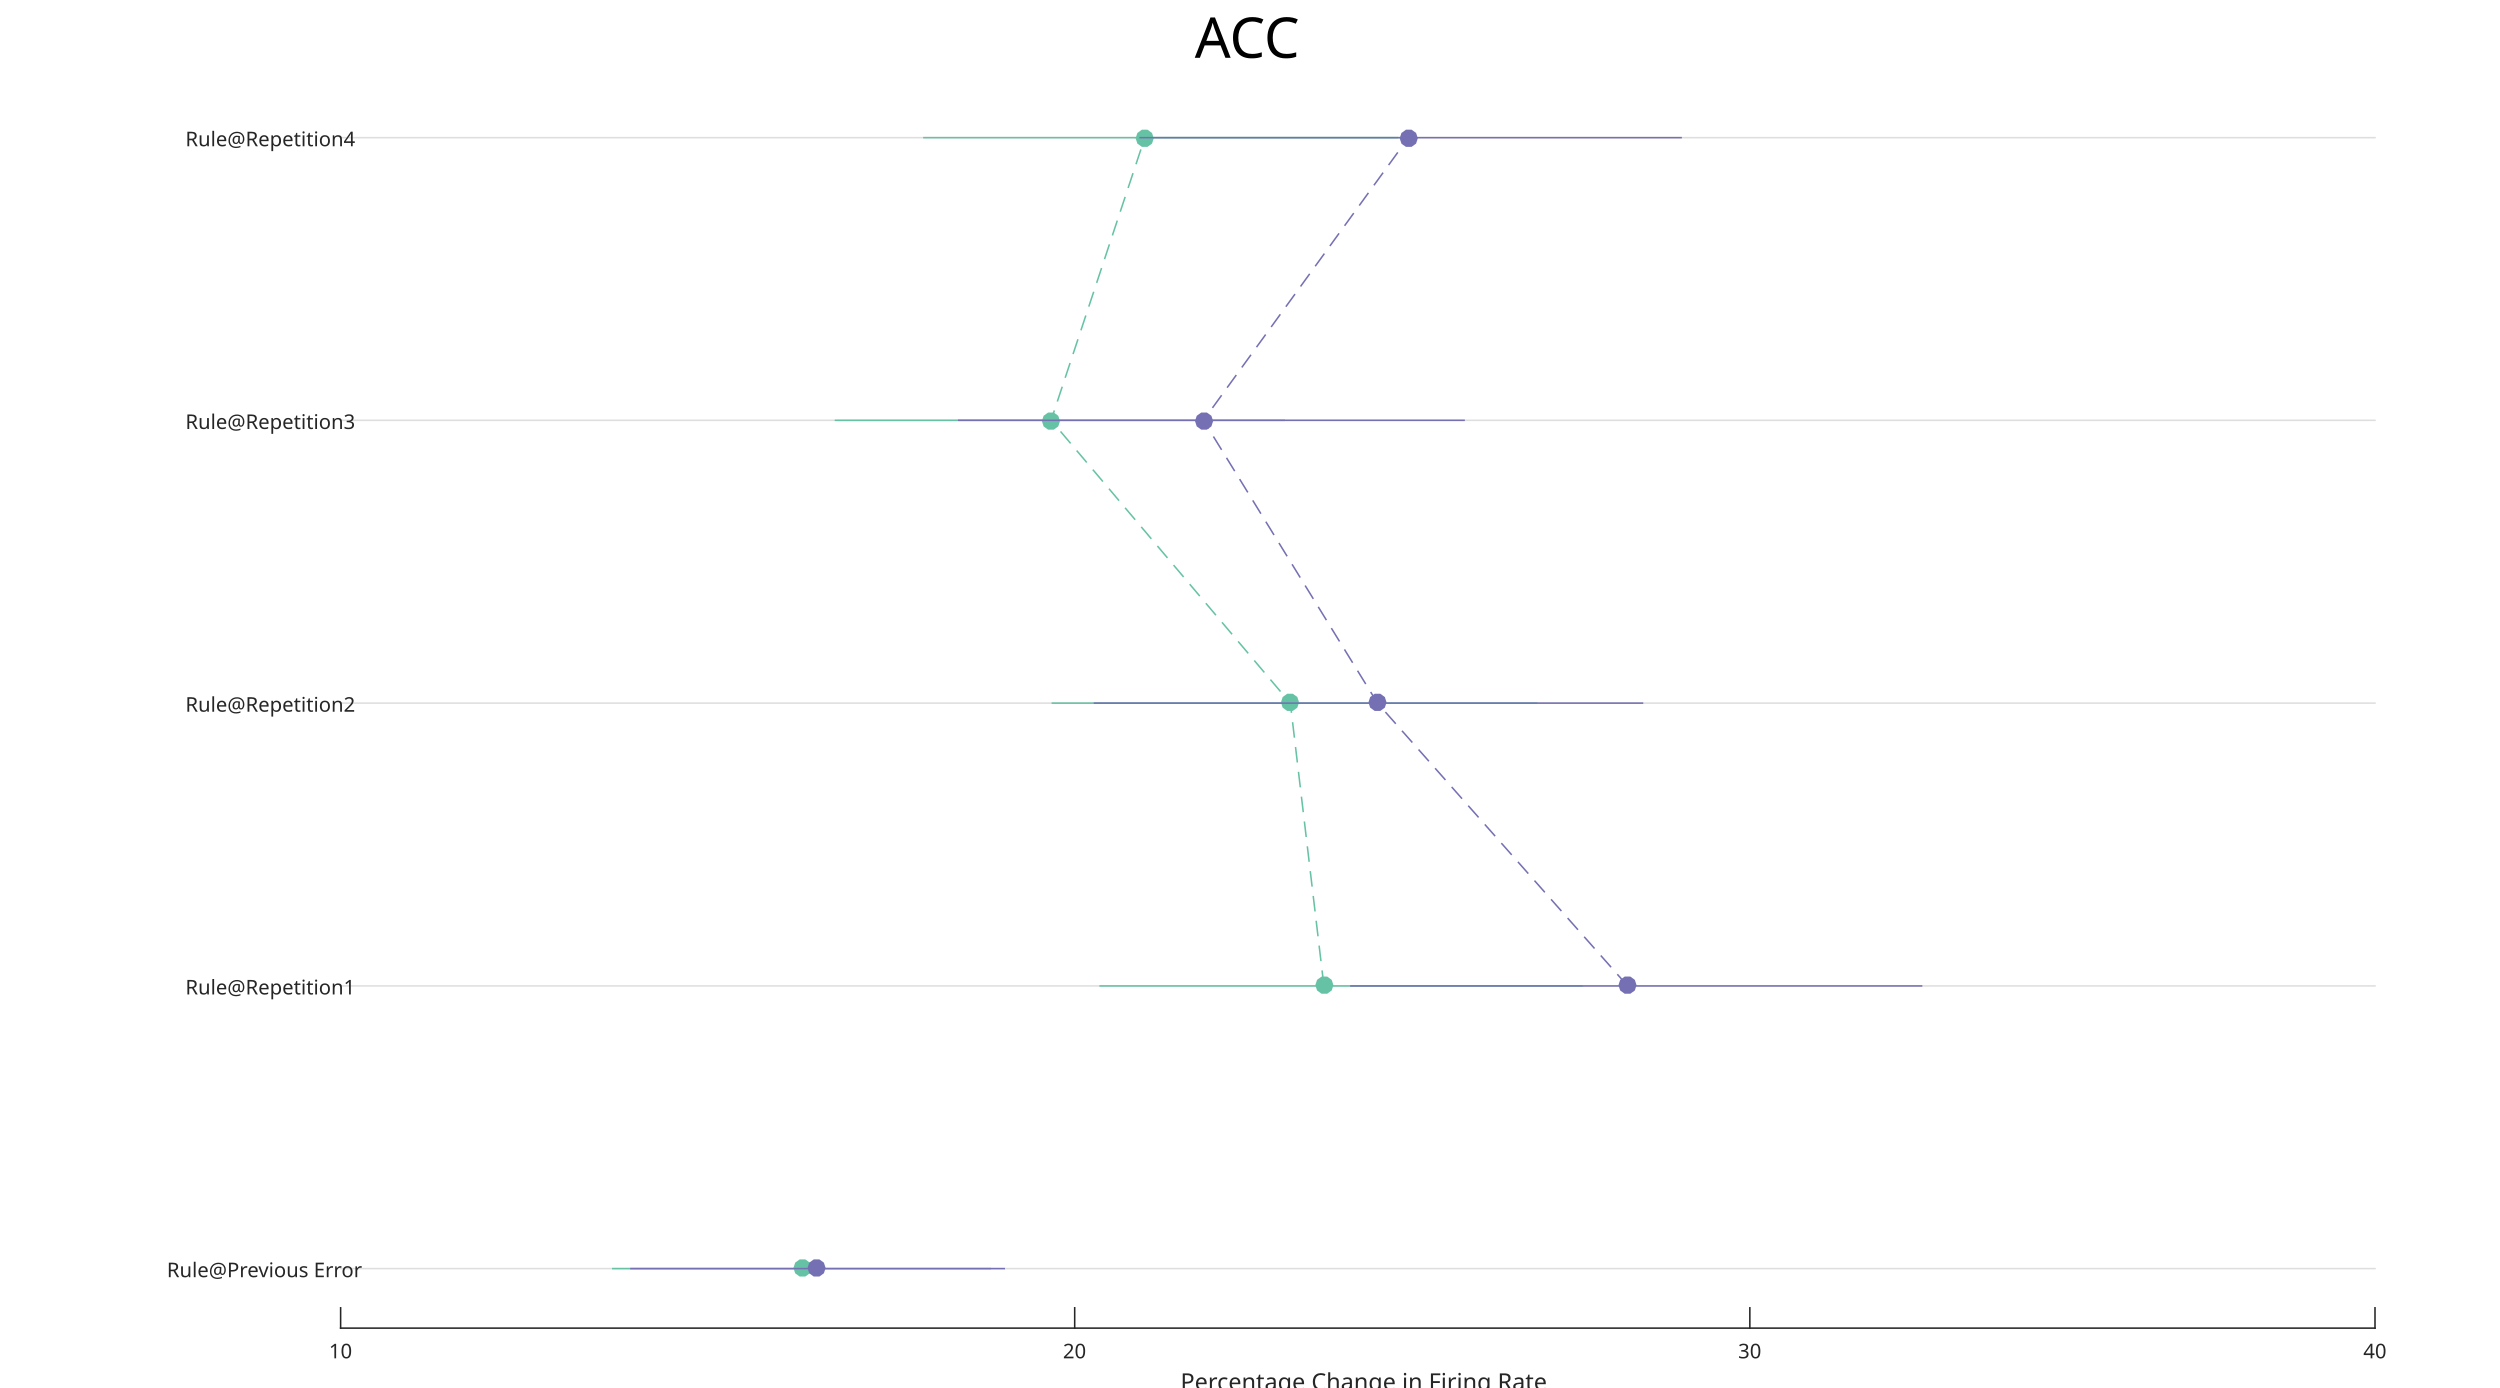
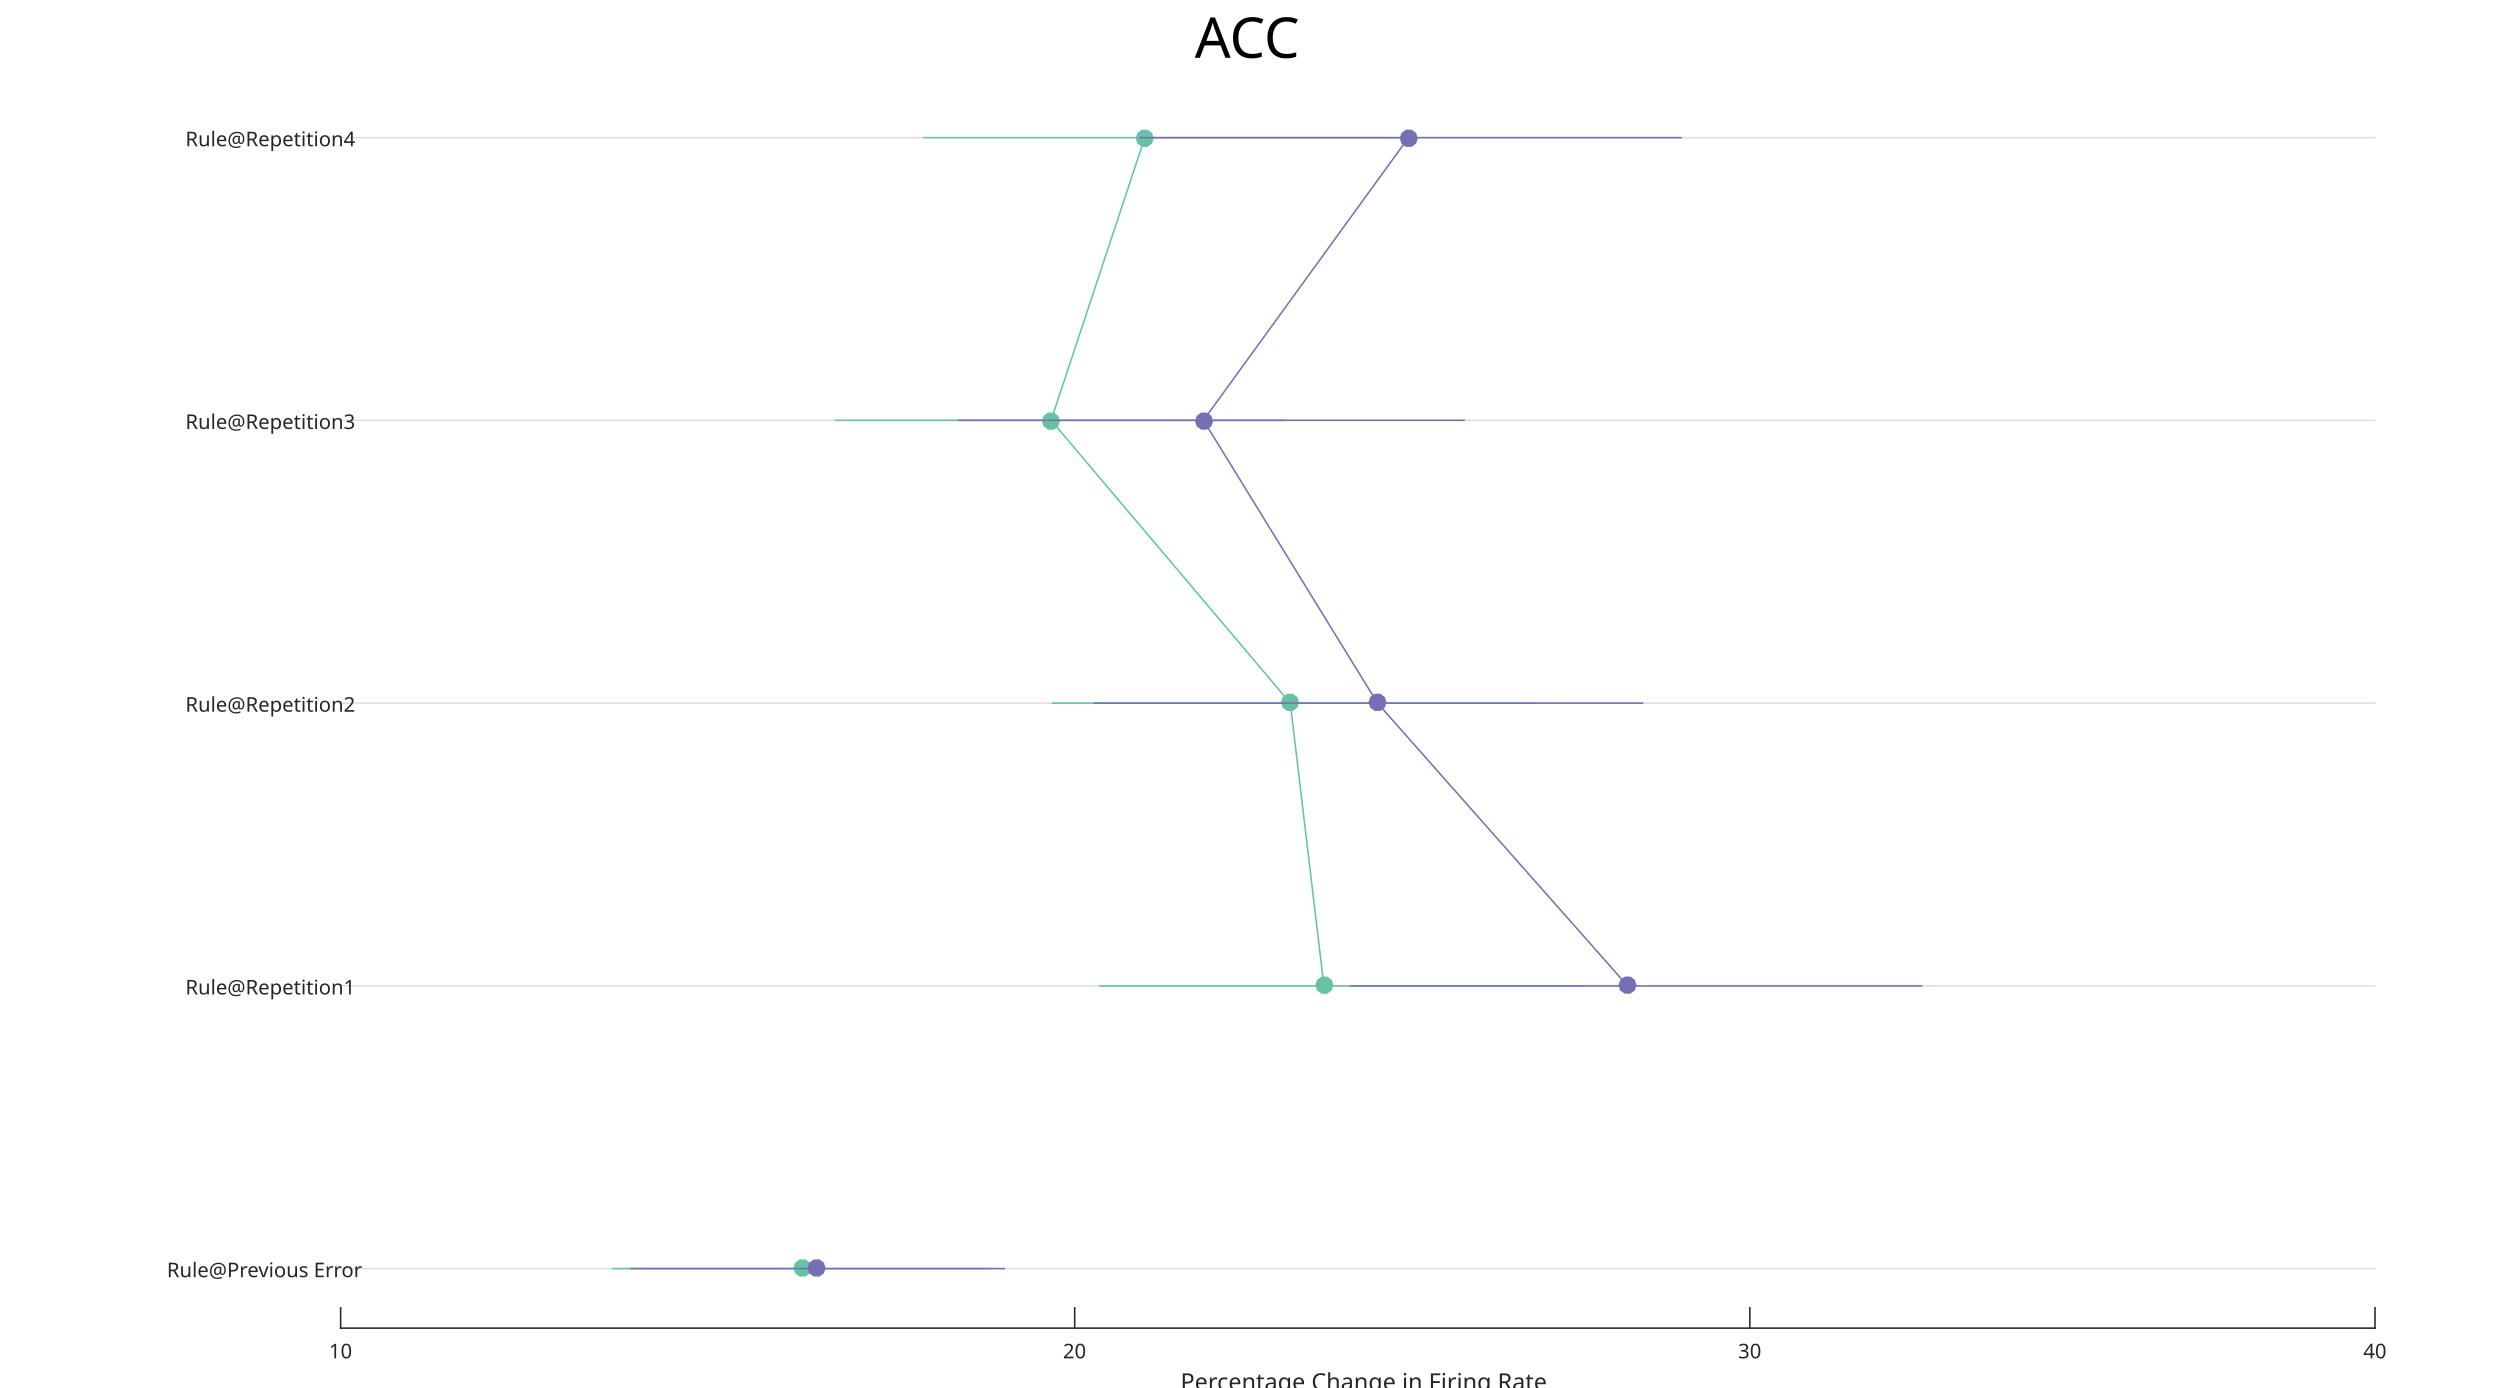
<svg xmlns="http://www.w3.org/2000/svg" version="1.1" id="Layer_1" x="0px" y="0px" viewBox="0 0 1600 888" style="enable-background:new 0 0 1600 888;" xml:space="preserve">
  <style type="text/css">
	.st0{fill:none;stroke:#262626;stroke-linecap:square;stroke-miterlimit:10;stroke-opacity:0.149;}
	.st1{fill:#262626;}
- 	.st2{font-family:'MyriadPro-Regular';}
+ 	.st2{font-family:'ArialMT';}
	.st3{font-size:15px;}
	.st4{fill:none;stroke:#262626;stroke-linecap:square;stroke-miterlimit:10;}
	.st5{font-size:13px;}
	.st6{fill:#66C2A5;}
	.st7{fill:none;stroke:#66C2A5;stroke-linecap:square;stroke-miterlimit:10;}
- 	.st8{fill:none;stroke:#66C2A5;stroke-linejoin:bevel;stroke-miterlimit:1;stroke-dasharray:10,6;}
+ 	.st8{fill:none;stroke:#66C2A5;stroke-linejoin:bevel;stroke-miterlimit:1;}
	.st9{fill:#7570B3;}
	.st10{fill:none;stroke:#7570B3;stroke-linecap:square;stroke-miterlimit:10;}
- 	.st11{fill:none;stroke:#7570B3;stroke-linejoin:bevel;stroke-miterlimit:1;stroke-dasharray:10,6;}
+ 	.st11{fill:none;stroke:#7570B3;stroke-linejoin:bevel;stroke-miterlimit:1;}
	.st12{font-size:36px;}
</style>
  <g>
    <line class="st0" x1="1520" y1="811.9" x2="218" y2="811.9" />
    <line class="st0" x1="1520" y1="631" x2="218" y2="631" />
    <line class="st0" x1="1520" y1="450" x2="218" y2="450" />
    <line class="st0" x1="1520" y1="269" x2="218" y2="269" />
    <line class="st0" x1="1520" y1="88.1" x2="218" y2="88.1" />
  </g>
  <g transform="translate(869.0007,853.6667)">
    <text transform="matrix(1 0 0 1 -113.5 36)" class="st1 st2 st3">Percentage Change in Firing Rate</text>
  </g>
  <line class="st4" x1="218" y1="850" x2="1520" y2="850" />
  <line class="st4" x1="218" y1="850" x2="218" y2="837" />
  <line class="st4" x1="687.8" y1="850" x2="687.8" y2="837" />
  <line class="st4" x1="1119.9" y1="850" x2="1119.9" y2="837" />
  <line class="st4" x1="1520" y1="850" x2="1520" y2="837" />
  <g transform="translate(218,835.3333)">
    <text transform="matrix(1 0 0 1 -7.5 34)" class="st1 st2 st5">10</text>
  </g>
  <g transform="translate(687.7622,835.3333)">
    <text transform="matrix(1 0 0 1 -7.5 34)" class="st1 st2 st5">20</text>
  </g>
  <g transform="translate(1119.901,835.3333)">
    <text transform="matrix(1 0 0 1 -7.5 34)" class="st1 st2 st5">30</text>
  </g>
  <g transform="translate(1520,835.3333)">
    <text transform="matrix(1 0 0 1 -7.5 34)" class="st1 st2 st5">40</text>
  </g>
  <g transform="translate(212.6667,811.9048)">
    <text transform="matrix(1 0 0 1 -105.8692 5.5)" class="st1 st2 st5">Rule@Previous Error</text>
  </g>
  <g transform="translate(212.6667,630.9524)">
    <text transform="matrix(1 0 0 1 -94 5.5)" class="st1 st2 st5">Rule@Repetition1</text>
  </g>
  <g transform="translate(212.6667,450)">
    <text transform="matrix(1 0 0 1 -94 5.5)" class="st1 st2 st5">Rule@Repetition2</text>
  </g>
  <g transform="translate(212.6667,269.0476)">
    <text transform="matrix(1 0 0 1 -94 5.5)" class="st1 st2 st5">Rule@Repetition3</text>
  </g>
  <g transform="translate(212.6667,88.0952)">
    <text transform="matrix(1 0 0 1 -94 5.5)" class="st1 st2 st5">Rule@Repetition4</text>
  </g>
  <g>
    <path class="st6" d="M519.4,811.5l-1.1-3.4l-2.9-2.1h-3.6l-2.9,2.1l-1.1,3.4l1.1,3.4l2.9,2.1h3.6l2.9-2.1L519.4,811.5z" />
  </g>
  <g>
    <line class="st7" x1="392.2" y1="811.9" x2="633.8" y2="811.9" />
  </g>
-   <g>
-     <path class="st8" d="M847.3,631l-21.5-181L672.7,269l60-181" />
-   </g>
+   <path class="st8" d="M847.3,631l-21.5-181L672.7,269l60-181" />
  <g>
    <path class="st6" d="M853.4,630.5l-1.1-3.4l-2.9-2.1h-3.6l-2.9,2.1l-1.1,3.4l1.1,3.4l2.9,2.1h3.6l2.9-2.1L853.4,630.5z" />
    <path class="st6" d="M831.4,449.5l-1.1-3.4l-2.9-2.1h-3.6l-2.9,2.1l-1.1,3.4l1.1,3.4l2.9,2.1h3.6l2.9-2.1L831.4,449.5z" />
    <path class="st6" d="M678.4,269.5l-1.1-3.4l-2.9-2.1h-3.6l-2.9,2.1l-1.1,3.4l1.1,3.4l2.9,2.1h3.6l2.9-2.1L678.4,269.5z" />
    <path class="st6" d="M738.4,88.5l-1.1-3.4l-2.9-2.1h-3.6l-2.9,2.1l-1.1,3.4l1.1,3.4l2.9,2.1h3.6l2.9-2.1L738.4,88.5z" />
  </g>
  <g>
    <line class="st7" x1="704.1" y1="631" x2="1012.4" y2="631" />
    <line class="st7" x1="673.5" y1="450" x2="983.4" y2="450" />
    <line class="st7" x1="534.7" y1="269" x2="821.9" y2="269" />
    <line class="st7" x1="591.3" y1="88.1" x2="894.4" y2="88.1" />
  </g>
  <g>
    <path class="st9" d="M528.4,811.5l-1.1-3.4l-2.9-2.1h-3.6l-2.9,2.1l-1.1,3.4l1.1,3.4l2.9,2.1h3.6l2.9-2.1L528.4,811.5z" />
  </g>
  <g>
    <line class="st10" x1="403.8" y1="811.9" x2="642.7" y2="811.9" />
  </g>
-   <g>
-     <path class="st11" d="M1041.7,631L881.6,450L770.2,269l131.3-181" />
-   </g>
+   <path class="st11" d="M1041.7,631L881.6,450L770.2,269L901.5,88" />
  <g>
    <path class="st9" d="M1047.4,630.5l-1.1-3.4l-2.9-2.1h-3.6l-2.9,2.1l-1.1,3.4l1.1,3.4l2.9,2.1h3.6l2.9-2.1L1047.4,630.5z" />
    <path class="st9" d="M887.4,449.5l-1.1-3.4l-2.9-2.1h-3.6l-2.9,2.1l-1.1,3.4l1.1,3.4l2.9,2.1h3.6l2.9-2.1L887.4,449.5z" />
    <path class="st9" d="M776.4,269.5l-1.1-3.4l-2.9-2.1h-3.6l-2.9,2.1l-1.1,3.4l1.1,3.4l2.9,2.1h3.6l2.9-2.1L776.4,269.5z" />
    <path class="st9" d="M907.4,88.5l-1.1-3.4l-2.9-2.1h-3.6l-2.9,2.1l-1.1,3.4l1.1,3.4l2.9,2.1h3.6l2.9-2.1L907.4,88.5z" />
  </g>
  <g>
    <line class="st10" x1="864.6" y1="631" x2="1229.8" y2="631" />
    <line class="st10" x1="700.5" y1="450" x2="1051.2" y2="450" />
    <line class="st10" x1="613.6" y1="269" x2="937" y2="269" />
    <line class="st10" x1="729.7" y1="88.1" x2="1075.9" y2="88.1" />
  </g>
  <text transform="matrix(1 0 0 1 764.6334 36.9966)" class="st2 st12">ACC</text>
</svg>
